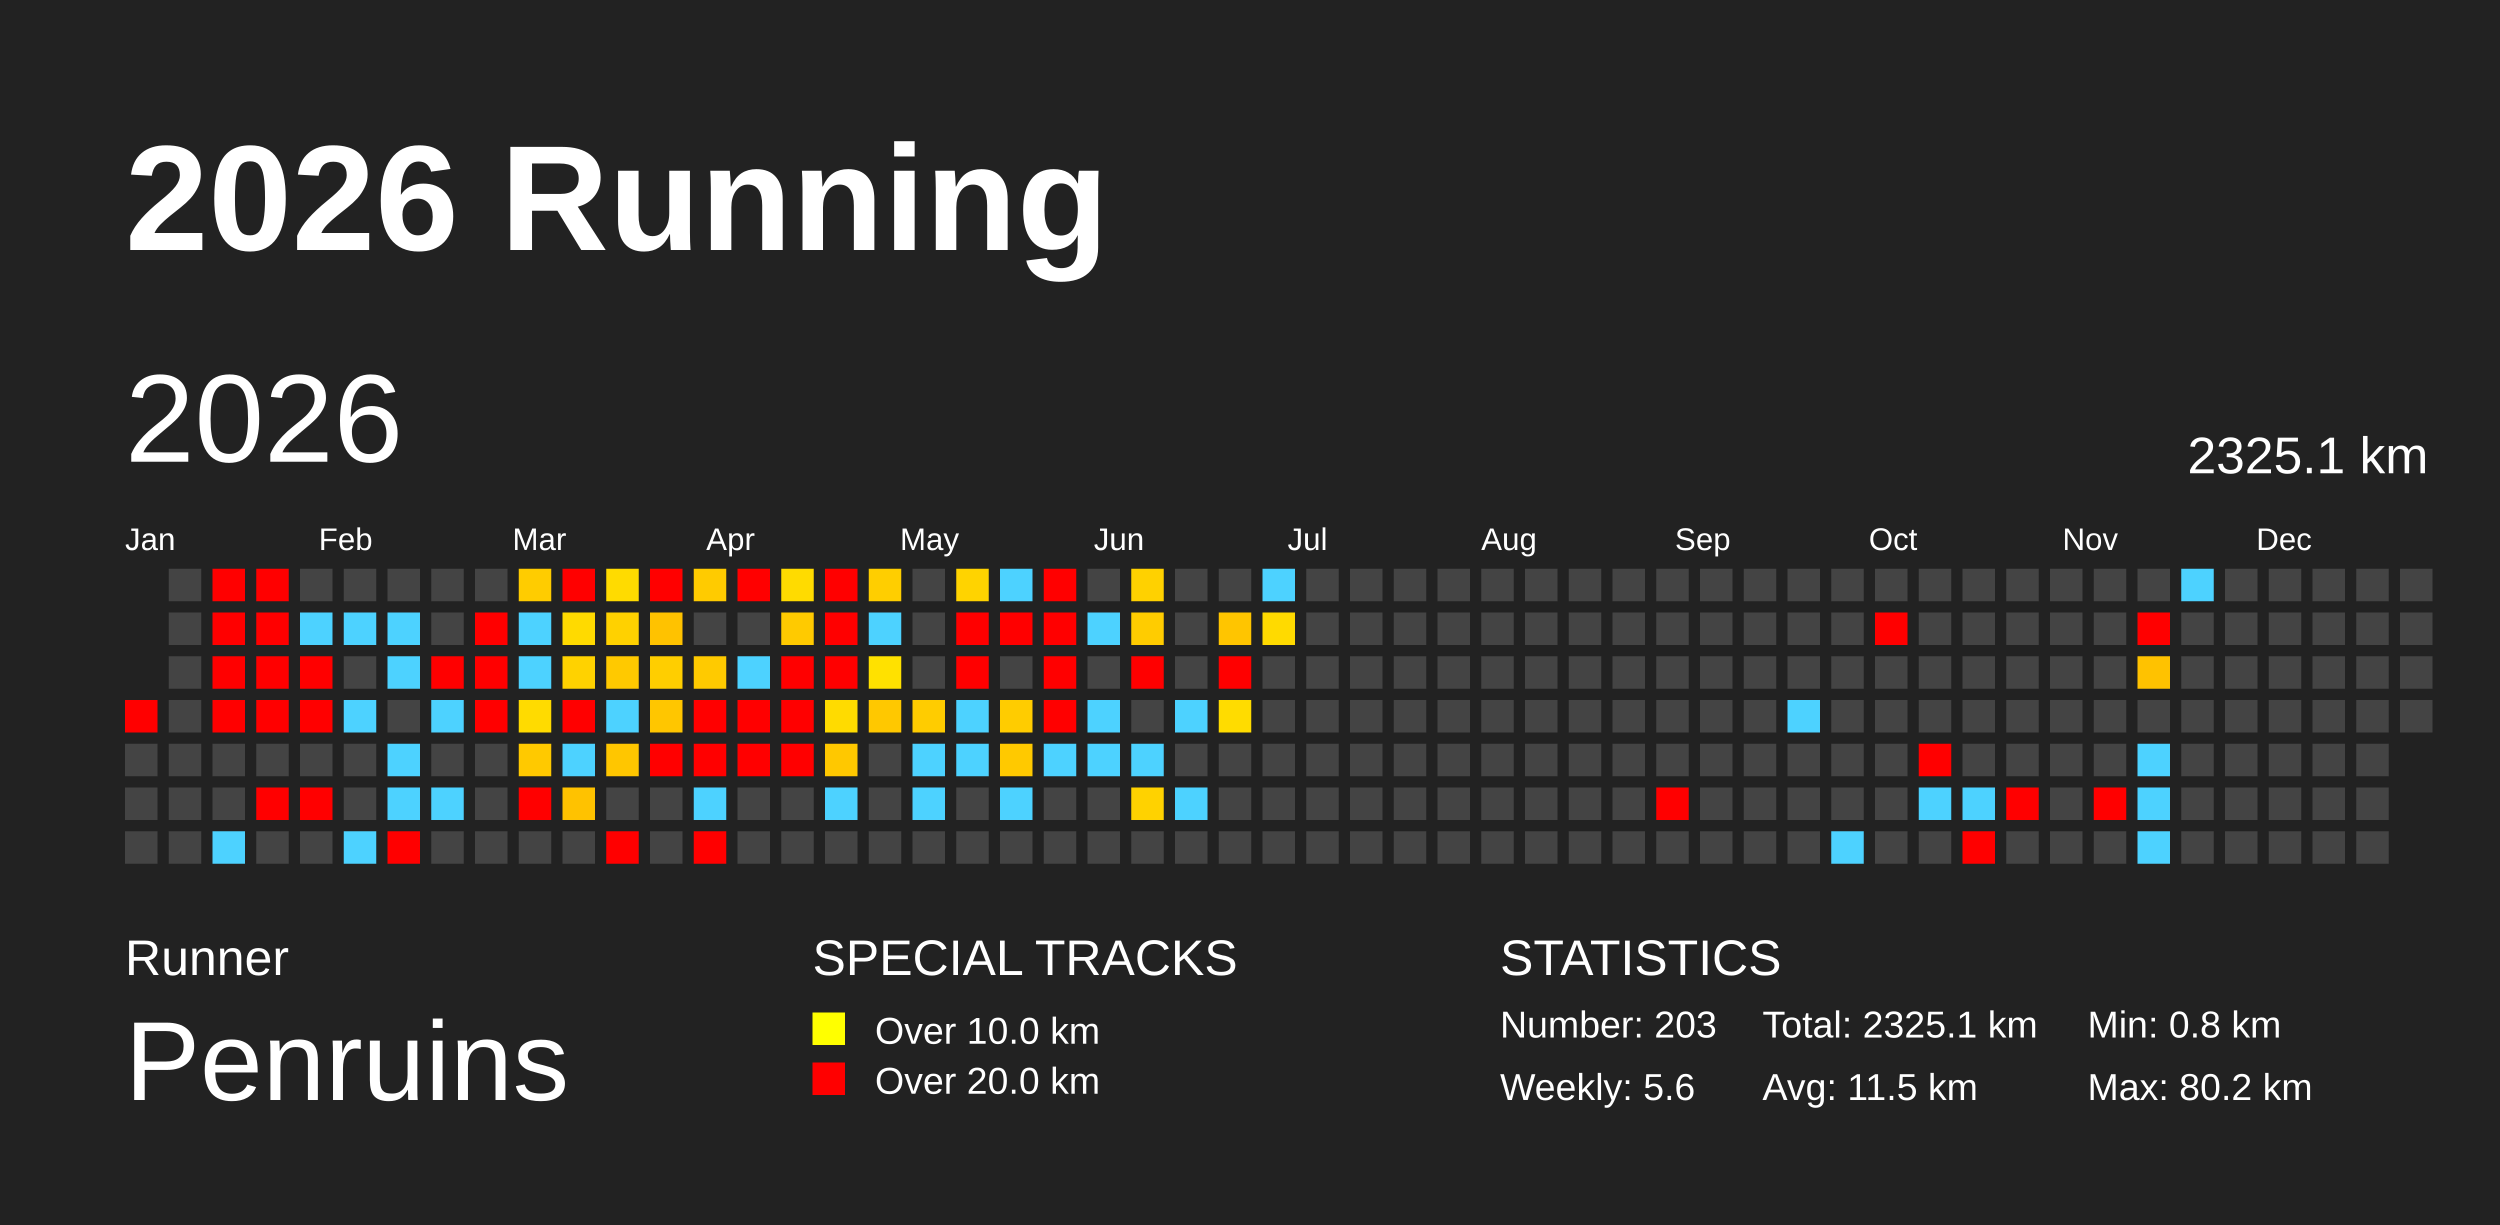
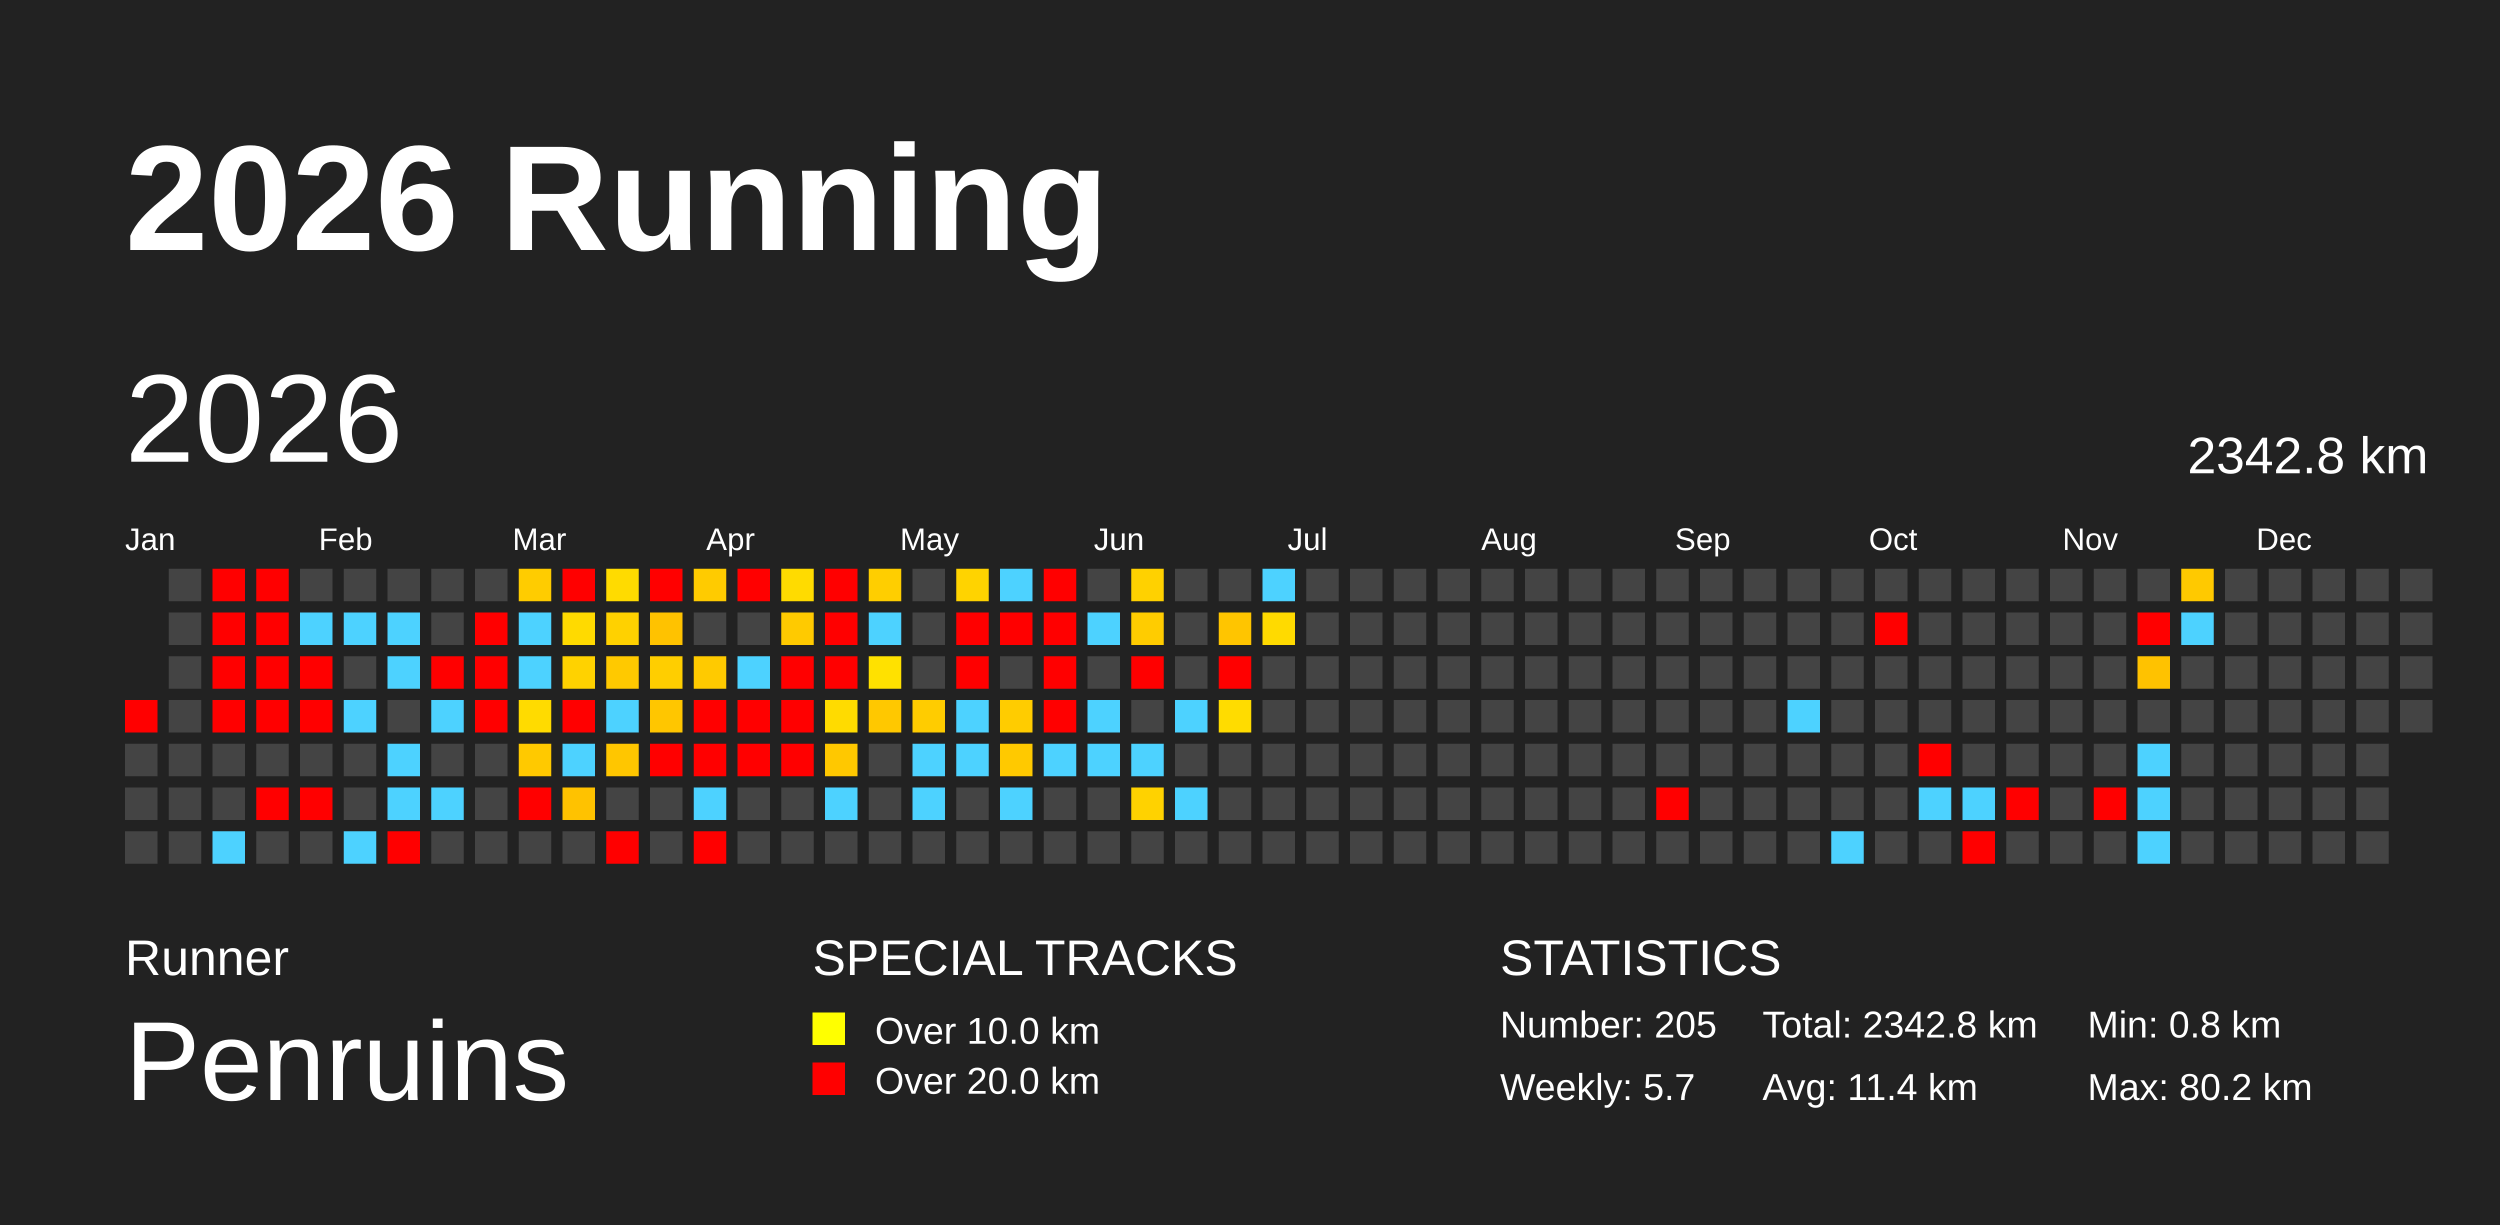
<svg xmlns="http://www.w3.org/2000/svg" baseProfile="full" height="98mm" version="1.1" viewBox="0,0,200,98" width="200mm">
  <defs />
  <rect fill="#222222" height="98" width="200" x="0" y="0" />
  <text fill="#FFFFFF" style="font-size:12px; font-family:Arial; font-weight:bold;" x="10" y="20">2026 Running</text>
  <text fill="#FFFFFF" style="font-size:4px; font-family:Arial" x="10" y="78">Runner</text>
  <text fill="#FFFFFF" style="font-size:9px; font-family:Arial" x="10" y="88">Penruins</text>
  <text fill="#FFFFFF" style="font-size:4px; font-family:Arial" x="65" y="78">SPECIAL TRACKS</text>
  <rect fill="yellow" height="2.6" width="2.6" x="65" y="81" />
  <text fill="#FFFFFF" style="font-size:3px; font-family:Arial" x="70" y="83.5">Over 10.0 km</text>
  <rect fill="red" height="2.6" width="2.6" x="65" y="85" />
  <text fill="#FFFFFF" style="font-size:3px; font-family:Arial" x="70" y="87.5">Over 20.0 km</text>
  <text fill="#FFFFFF" style="font-size:4px; font-family:Arial" x="120" y="78">STATISTICS</text>
-   <text fill="#FFFFFF" style="font-size:3px; font-family:Arial" x="120" y="83">Number: 203</text>
-   <text fill="#FFFFFF" style="font-size:3px; font-family:Arial" x="120" y="88">Weekly: 5.6</text>
-   <text fill="#FFFFFF" style="font-size:3px; font-family:Arial" x="141" y="83">Total: 2325.1 km</text>
-   <text fill="#FFFFFF" style="font-size:3px; font-family:Arial" x="141" y="88">Avg: 11.5 km</text>
+   <text fill="#FFFFFF" style="font-size:3px; font-family:Arial" x="120" y="83">Number: 205</text>
+   <text fill="#FFFFFF" style="font-size:3px; font-family:Arial" x="120" y="88">Weekly: 5.7</text>
+   <text fill="#FFFFFF" style="font-size:3px; font-family:Arial" x="141" y="83">Total: 2342.8 km</text>
+   <text fill="#FFFFFF" style="font-size:3px; font-family:Arial" x="141" y="88">Avg: 11.4 km</text>
  <text fill="#FFFFFF" style="font-size:3px; font-family:Arial" x="167" y="83">Min: 0.8 km</text>
  <text fill="#FFFFFF" style="font-size:3px; font-family:Arial" x="167" y="88">Max: 80.2 km</text>
  <text dominant-baseline="hanging" fill="#FFFFFF" style="font-size:10.0px; font-family:Arial;" x="10" y="30">2026</text>
-   <text dominant-baseline="hanging" fill="#FFFFFF" style="font-size:4.125px; font-family:Arial;" x="175" y="35">2325.1 km</text>
+   <text dominant-baseline="hanging" fill="#FFFFFF" style="font-size:4.125px; font-family:Arial;" x="175" y="35">2342.8 km</text>
  <text fill="#FFFFFF" style="font-size:2.5px; font-family:Arial" x="10.0" y="44">Jan</text>
  <text fill="#FFFFFF" style="font-size:2.5px; font-family:Arial" x="25.5" y="44">Feb</text>
  <text fill="#FFFFFF" style="font-size:2.5px; font-family:Arial" x="41.0" y="44">Mar</text>
  <text fill="#FFFFFF" style="font-size:2.5px; font-family:Arial" x="56.5" y="44">Apr</text>
  <text fill="#FFFFFF" style="font-size:2.5px; font-family:Arial" x="72.0" y="44">May</text>
  <text fill="#FFFFFF" style="font-size:2.5px; font-family:Arial" x="87.5" y="44">Jun</text>
  <text fill="#FFFFFF" style="font-size:2.5px; font-family:Arial" x="103.0" y="44">Jul</text>
  <text fill="#FFFFFF" style="font-size:2.5px; font-family:Arial" x="118.5" y="44">Aug</text>
  <text fill="#FFFFFF" style="font-size:2.5px; font-family:Arial" x="134.0" y="44">Sep</text>
  <text fill="#FFFFFF" style="font-size:2.5px; font-family:Arial" x="149.5" y="44">Oct</text>
  <text fill="#FFFFFF" style="font-size:2.5px; font-family:Arial" x="165.0" y="44">Nov</text>
  <text fill="#FFFFFF" style="font-size:2.5px; font-family:Arial" x="180.5" y="44">Dec</text>
  <rect fill="red" height="2.6" width="2.6" x="10.0" y="56.0" />
  <rect fill="#444444" height="2.6" width="2.6" x="10.0" y="59.5" />
  <rect fill="#444444" height="2.6" width="2.6" x="10.0" y="63.0" />
  <rect fill="#444444" height="2.6" width="2.6" x="10.0" y="66.5" />
  <rect fill="#444444" height="2.6" width="2.6" x="13.5" y="45.5" />
  <rect fill="#444444" height="2.6" width="2.6" x="13.5" y="49.0" />
  <rect fill="#444444" height="2.6" width="2.6" x="13.5" y="52.5" />
  <rect fill="#444444" height="2.6" width="2.6" x="13.5" y="56.0" />
  <rect fill="#444444" height="2.6" width="2.6" x="13.5" y="59.5" />
  <rect fill="#444444" height="2.6" width="2.6" x="13.5" y="63.0" />
  <rect fill="#444444" height="2.6" width="2.6" x="13.5" y="66.5" />
  <rect fill="red" height="2.6" width="2.6" x="17.0" y="45.5" />
  <rect fill="red" height="2.6" width="2.6" x="17.0" y="49.0" />
  <rect fill="red" height="2.6" width="2.6" x="17.0" y="52.5" />
  <rect fill="red" height="2.6" width="2.6" x="17.0" y="56.0" />
  <rect fill="#444444" height="2.6" width="2.6" x="17.0" y="59.5" />
  <rect fill="#444444" height="2.6" width="2.6" x="17.0" y="63.0" />
  <rect fill="#4dd2ff" height="2.6" width="2.6" x="17.0" y="66.5" />
  <rect fill="red" height="2.6" width="2.6" x="20.5" y="45.5" />
  <rect fill="red" height="2.6" width="2.6" x="20.5" y="49.0" />
  <rect fill="red" height="2.6" width="2.6" x="20.5" y="52.5" />
  <rect fill="red" height="2.6" width="2.6" x="20.5" y="56.0" />
  <rect fill="#444444" height="2.6" width="2.6" x="20.5" y="59.5" />
  <rect fill="red" height="2.6" width="2.6" x="20.5" y="63.0" />
  <rect fill="#444444" height="2.6" width="2.6" x="20.5" y="66.5" />
  <rect fill="#444444" height="2.6" width="2.6" x="24.0" y="45.5" />
  <rect fill="#4dd2ff" height="2.6" width="2.6" x="24.0" y="49.0" />
  <rect fill="red" height="2.6" width="2.6" x="24.0" y="52.5" />
  <rect fill="red" height="2.6" width="2.6" x="24.0" y="56.0" />
  <rect fill="#444444" height="2.6" width="2.6" x="24.0" y="59.5" />
  <rect fill="red" height="2.6" width="2.6" x="24.0" y="63.0" />
  <rect fill="#444444" height="2.6" width="2.6" x="24.0" y="66.5" />
  <rect fill="#444444" height="2.6" width="2.6" x="27.5" y="45.5" />
  <rect fill="#4dd2ff" height="2.6" width="2.6" x="27.5" y="49.0" />
  <rect fill="#444444" height="2.6" width="2.6" x="27.5" y="52.5" />
  <rect fill="#4dd2ff" height="2.6" width="2.6" x="27.5" y="56.0" />
  <rect fill="#444444" height="2.6" width="2.6" x="27.5" y="59.5" />
  <rect fill="#444444" height="2.6" width="2.6" x="27.5" y="63.0" />
  <rect fill="#4dd2ff" height="2.6" width="2.6" x="27.5" y="66.5" />
  <rect fill="#444444" height="2.6" width="2.6" x="31.0" y="45.5" />
  <rect fill="#4dd2ff" height="2.6" width="2.6" x="31.0" y="49.0" />
  <rect fill="#4dd2ff" height="2.6" width="2.6" x="31.0" y="52.5" />
  <rect fill="#444444" height="2.6" width="2.6" x="31.0" y="56.0" />
  <rect fill="#4dd2ff" height="2.6" width="2.6" x="31.0" y="59.5" />
  <rect fill="#4dd2ff" height="2.6" width="2.6" x="31.0" y="63.0" />
  <rect fill="red" height="2.6" width="2.6" x="31.0" y="66.5" />
  <rect fill="#444444" height="2.6" width="2.6" x="34.5" y="45.5" />
  <rect fill="#444444" height="2.6" width="2.6" x="34.5" y="49.0" />
  <rect fill="red" height="2.6" width="2.6" x="34.5" y="52.5" />
  <rect fill="#4dd2ff" height="2.6" width="2.6" x="34.5" y="56.0" />
  <rect fill="#444444" height="2.6" width="2.6" x="34.5" y="59.5" />
  <rect fill="#4dd2ff" height="2.6" width="2.6" x="34.5" y="63.0" />
  <rect fill="#444444" height="2.6" width="2.6" x="34.5" y="66.5" />
  <rect fill="#444444" height="2.6" width="2.6" x="38.0" y="45.5" />
  <rect fill="red" height="2.6" width="2.6" x="38.0" y="49.0" />
  <rect fill="red" height="2.6" width="2.6" x="38.0" y="52.5" />
  <rect fill="red" height="2.6" width="2.6" x="38.0" y="56.0" />
  <rect fill="#444444" height="2.6" width="2.6" x="38.0" y="59.5" />
  <rect fill="#444444" height="2.6" width="2.6" x="38.0" y="63.0" />
  <rect fill="#444444" height="2.6" width="2.6" x="38.0" y="66.5" />
  <rect fill="#ffcc00" height="2.6" width="2.6" x="41.5" y="45.5" />
  <rect fill="#4dd2ff" height="2.6" width="2.6" x="41.5" y="49.0" />
  <rect fill="#4dd2ff" height="2.6" width="2.6" x="41.5" y="52.5" />
  <rect fill="#ffdb00" height="2.6" width="2.6" x="41.5" y="56.0" />
  <rect fill="#ffc900" height="2.6" width="2.6" x="41.5" y="59.5" />
  <rect fill="red" height="2.6" width="2.6" x="41.5" y="63.0" />
  <rect fill="#444444" height="2.6" width="2.6" x="41.5" y="66.5" />
  <rect fill="red" height="2.6" width="2.6" x="45.0" y="45.5" />
  <rect fill="#ffda00" height="2.6" width="2.6" x="45.0" y="49.0" />
  <rect fill="#ffd200" height="2.6" width="2.6" x="45.0" y="52.5" />
  <rect fill="red" height="2.6" width="2.6" x="45.0" y="56.0" />
  <rect fill="#4dd2ff" height="2.6" width="2.6" x="45.0" y="59.5" />
  <rect fill="#ffc200" height="2.6" width="2.6" x="45.0" y="63.0" />
  <rect fill="#444444" height="2.6" width="2.6" x="45.0" y="66.5" />
  <rect fill="#ffdb00" height="2.6" width="2.6" x="48.5" y="45.5" />
  <rect fill="#ffd100" height="2.6" width="2.6" x="48.5" y="49.0" />
  <rect fill="#ffc900" height="2.6" width="2.6" x="48.5" y="52.5" />
  <rect fill="#4dd2ff" height="2.6" width="2.6" x="48.5" y="56.0" />
  <rect fill="#ffc600" height="2.6" width="2.6" x="48.5" y="59.5" />
  <rect fill="#444444" height="2.6" width="2.6" x="48.5" y="63.0" />
  <rect fill="red" height="2.6" width="2.6" x="48.5" y="66.5" />
  <rect fill="red" height="2.6" width="2.6" x="52.0" y="45.5" />
  <rect fill="#ffc200" height="2.6" width="2.6" x="52.0" y="49.0" />
  <rect fill="#ffce00" height="2.6" width="2.6" x="52.0" y="52.5" />
  <rect fill="#ffc600" height="2.6" width="2.6" x="52.0" y="56.0" />
  <rect fill="red" height="2.6" width="2.6" x="52.0" y="59.5" />
  <rect fill="#444444" height="2.6" width="2.6" x="52.0" y="63.0" />
  <rect fill="#444444" height="2.6" width="2.6" x="52.0" y="66.5" />
  <rect fill="#ffcb00" height="2.6" width="2.6" x="55.5" y="45.5" />
  <rect fill="#444444" height="2.6" width="2.6" x="55.5" y="49.0" />
  <rect fill="#ffca00" height="2.6" width="2.6" x="55.5" y="52.5" />
  <rect fill="red" height="2.6" width="2.6" x="55.5" y="56.0" />
  <rect fill="red" height="2.6" width="2.6" x="55.5" y="59.5" />
  <rect fill="#4dd2ff" height="2.6" width="2.6" x="55.5" y="63.0" />
  <rect fill="red" height="2.6" width="2.6" x="55.5" y="66.5" />
  <rect fill="red" height="2.6" width="2.6" x="59.0" y="45.5" />
  <rect fill="#444444" height="2.6" width="2.6" x="59.0" y="49.0" />
  <rect fill="#4dd2ff" height="2.6" width="2.6" x="59.0" y="52.5" />
  <rect fill="red" height="2.6" width="2.6" x="59.0" y="56.0" />
  <rect fill="red" height="2.6" width="2.6" x="59.0" y="59.5" />
  <rect fill="#444444" height="2.6" width="2.6" x="59.0" y="63.0" />
  <rect fill="#444444" height="2.6" width="2.6" x="59.0" y="66.5" />
  <rect fill="#ffdb00" height="2.6" width="2.6" x="62.5" y="45.5" />
  <rect fill="#ffca00" height="2.6" width="2.6" x="62.5" y="49.0" />
  <rect fill="red" height="2.6" width="2.6" x="62.5" y="52.5" />
  <rect fill="red" height="2.6" width="2.6" x="62.5" y="56.0" />
  <rect fill="red" height="2.6" width="2.6" x="62.5" y="59.5" />
  <rect fill="#444444" height="2.6" width="2.6" x="62.5" y="63.0" />
  <rect fill="#444444" height="2.6" width="2.6" x="62.5" y="66.5" />
  <rect fill="red" height="2.6" width="2.6" x="66.0" y="45.5" />
  <rect fill="red" height="2.6" width="2.6" x="66.0" y="49.0" />
  <rect fill="red" height="2.6" width="2.6" x="66.0" y="52.5" />
  <rect fill="#ffdb00" height="2.6" width="2.6" x="66.0" y="56.0" />
  <rect fill="#ffc800" height="2.6" width="2.6" x="66.0" y="59.5" />
  <rect fill="#4dd2ff" height="2.6" width="2.6" x="66.0" y="63.0" />
  <rect fill="#444444" height="2.6" width="2.6" x="66.0" y="66.5" />
  <rect fill="#ffce00" height="2.6" width="2.6" x="69.5" y="45.5" />
  <rect fill="#4dd2ff" height="2.6" width="2.6" x="69.5" y="49.0" />
  <rect fill="#ffe100" height="2.6" width="2.6" x="69.5" y="52.5" />
  <rect fill="#ffc800" height="2.6" width="2.6" x="69.5" y="56.0" />
  <rect fill="#444444" height="2.6" width="2.6" x="69.5" y="59.5" />
  <rect fill="#444444" height="2.6" width="2.6" x="69.5" y="63.0" />
  <rect fill="#444444" height="2.6" width="2.6" x="69.5" y="66.5" />
  <rect fill="#444444" height="2.6" width="2.6" x="73.0" y="45.5" />
  <rect fill="#444444" height="2.6" width="2.6" x="73.0" y="49.0" />
  <rect fill="#444444" height="2.6" width="2.6" x="73.0" y="52.5" />
  <rect fill="#ffcc00" height="2.6" width="2.6" x="73.0" y="56.0" />
  <rect fill="#4dd2ff" height="2.6" width="2.6" x="73.0" y="59.5" />
  <rect fill="#4dd2ff" height="2.6" width="2.6" x="73.0" y="63.0" />
  <rect fill="#444444" height="2.6" width="2.6" x="73.0" y="66.5" />
  <rect fill="#ffd300" height="2.6" width="2.6" x="76.5" y="45.5" />
  <rect fill="red" height="2.6" width="2.6" x="76.5" y="49.0" />
  <rect fill="red" height="2.6" width="2.6" x="76.5" y="52.5" />
  <rect fill="#4dd2ff" height="2.6" width="2.6" x="76.5" y="56.0" />
  <rect fill="#4dd2ff" height="2.6" width="2.6" x="76.5" y="59.5" />
  <rect fill="#444444" height="2.6" width="2.6" x="76.5" y="63.0" />
  <rect fill="#444444" height="2.6" width="2.6" x="76.5" y="66.5" />
  <rect fill="#4dd2ff" height="2.6" width="2.6" x="80.0" y="45.5" />
  <rect fill="red" height="2.6" width="2.6" x="80.0" y="49.0" />
  <rect fill="#444444" height="2.6" width="2.6" x="80.0" y="52.5" />
  <rect fill="#ffcc00" height="2.6" width="2.6" x="80.0" y="56.0" />
  <rect fill="#ffc900" height="2.6" width="2.6" x="80.0" y="59.5" />
  <rect fill="#4dd2ff" height="2.6" width="2.6" x="80.0" y="63.0" />
  <rect fill="#444444" height="2.6" width="2.6" x="80.0" y="66.5" />
  <rect fill="red" height="2.6" width="2.6" x="83.5" y="45.5" />
  <rect fill="red" height="2.6" width="2.6" x="83.5" y="49.0" />
  <rect fill="red" height="2.6" width="2.6" x="83.5" y="52.5" />
  <rect fill="red" height="2.6" width="2.6" x="83.5" y="56.0" />
  <rect fill="#4dd2ff" height="2.6" width="2.6" x="83.5" y="59.5" />
  <rect fill="#444444" height="2.6" width="2.6" x="83.5" y="63.0" />
  <rect fill="#444444" height="2.6" width="2.6" x="83.5" y="66.5" />
  <rect fill="#444444" height="2.6" width="2.6" x="87.0" y="45.5" />
  <rect fill="#4dd2ff" height="2.6" width="2.6" x="87.0" y="49.0" />
  <rect fill="#444444" height="2.6" width="2.6" x="87.0" y="52.5" />
  <rect fill="#4dd2ff" height="2.6" width="2.6" x="87.0" y="56.0" />
  <rect fill="#4dd2ff" height="2.6" width="2.6" x="87.0" y="59.5" />
  <rect fill="#444444" height="2.6" width="2.6" x="87.0" y="63.0" />
  <rect fill="#444444" height="2.6" width="2.6" x="87.0" y="66.5" />
  <rect fill="#ffd100" height="2.6" width="2.6" x="90.5" y="45.5" />
  <rect fill="#ffcc00" height="2.6" width="2.6" x="90.5" y="49.0" />
  <rect fill="red" height="2.6" width="2.6" x="90.5" y="52.5" />
  <rect fill="#444444" height="2.6" width="2.6" x="90.5" y="56.0" />
  <rect fill="#4dd2ff" height="2.6" width="2.6" x="90.5" y="59.5" />
  <rect fill="#ffd200" height="2.6" width="2.6" x="90.5" y="63.0" />
  <rect fill="#444444" height="2.6" width="2.6" x="90.5" y="66.5" />
  <rect fill="#444444" height="2.6" width="2.6" x="94.0" y="45.5" />
  <rect fill="#444444" height="2.6" width="2.6" x="94.0" y="49.0" />
  <rect fill="#444444" height="2.6" width="2.6" x="94.0" y="52.5" />
  <rect fill="#4dd2ff" height="2.6" width="2.6" x="94.0" y="56.0" />
  <rect fill="#444444" height="2.6" width="2.6" x="94.0" y="59.5" />
  <rect fill="#4dd2ff" height="2.6" width="2.6" x="94.0" y="63.0" />
  <rect fill="#444444" height="2.6" width="2.6" x="94.0" y="66.5" />
  <rect fill="#444444" height="2.6" width="2.6" x="97.5" y="45.5" />
  <rect fill="#ffc500" height="2.6" width="2.6" x="97.5" y="49.0" />
  <rect fill="red" height="2.6" width="2.6" x="97.5" y="52.5" />
  <rect fill="#ffdc00" height="2.6" width="2.6" x="97.5" y="56.0" />
  <rect fill="#444444" height="2.6" width="2.6" x="97.5" y="59.5" />
  <rect fill="#444444" height="2.6" width="2.6" x="97.5" y="63.0" />
  <rect fill="#444444" height="2.6" width="2.6" x="97.5" y="66.5" />
  <rect fill="#4dd2ff" height="2.6" width="2.6" x="101.0" y="45.5" />
  <rect fill="#ffda00" height="2.6" width="2.6" x="101.0" y="49.0" />
  <rect fill="#444444" height="2.6" width="2.6" x="101.0" y="52.5" />
  <rect fill="#444444" height="2.6" width="2.6" x="101.0" y="56.0" />
  <rect fill="#444444" height="2.6" width="2.6" x="101.0" y="59.5" />
  <rect fill="#444444" height="2.6" width="2.6" x="101.0" y="63.0" />
  <rect fill="#444444" height="2.6" width="2.6" x="101.0" y="66.5" />
  <rect fill="#444444" height="2.6" width="2.6" x="104.5" y="45.5" />
  <rect fill="#444444" height="2.6" width="2.6" x="104.5" y="49.0" />
  <rect fill="#444444" height="2.6" width="2.6" x="104.5" y="52.5" />
  <rect fill="#444444" height="2.6" width="2.6" x="104.5" y="56.0" />
  <rect fill="#444444" height="2.6" width="2.6" x="104.5" y="59.5" />
  <rect fill="#444444" height="2.6" width="2.6" x="104.5" y="63.0" />
  <rect fill="#444444" height="2.6" width="2.6" x="104.5" y="66.5" />
  <rect fill="#444444" height="2.6" width="2.6" x="108.0" y="45.5" />
  <rect fill="#444444" height="2.6" width="2.6" x="108.0" y="49.0" />
  <rect fill="#444444" height="2.6" width="2.6" x="108.0" y="52.5" />
  <rect fill="#444444" height="2.6" width="2.6" x="108.0" y="56.0" />
  <rect fill="#444444" height="2.6" width="2.6" x="108.0" y="59.5" />
  <rect fill="#444444" height="2.6" width="2.6" x="108.0" y="63.0" />
  <rect fill="#444444" height="2.6" width="2.6" x="108.0" y="66.5" />
  <rect fill="#444444" height="2.6" width="2.6" x="111.5" y="45.5" />
  <rect fill="#444444" height="2.6" width="2.6" x="111.5" y="49.0" />
  <rect fill="#444444" height="2.6" width="2.6" x="111.5" y="52.5" />
  <rect fill="#444444" height="2.6" width="2.6" x="111.5" y="56.0" />
  <rect fill="#444444" height="2.6" width="2.6" x="111.5" y="59.5" />
  <rect fill="#444444" height="2.6" width="2.6" x="111.5" y="63.0" />
  <rect fill="#444444" height="2.6" width="2.6" x="111.5" y="66.5" />
  <rect fill="#444444" height="2.6" width="2.6" x="115.0" y="45.5" />
  <rect fill="#444444" height="2.6" width="2.6" x="115.0" y="49.0" />
  <rect fill="#444444" height="2.6" width="2.6" x="115.0" y="52.5" />
  <rect fill="#444444" height="2.6" width="2.6" x="115.0" y="56.0" />
  <rect fill="#444444" height="2.6" width="2.6" x="115.0" y="59.5" />
  <rect fill="#444444" height="2.6" width="2.6" x="115.0" y="63.0" />
  <rect fill="#444444" height="2.6" width="2.6" x="115.0" y="66.5" />
  <rect fill="#444444" height="2.6" width="2.6" x="118.5" y="45.5" />
  <rect fill="#444444" height="2.6" width="2.6" x="118.5" y="49.0" />
  <rect fill="#444444" height="2.6" width="2.6" x="118.5" y="52.5" />
  <rect fill="#444444" height="2.6" width="2.6" x="118.5" y="56.0" />
  <rect fill="#444444" height="2.6" width="2.6" x="118.5" y="59.5" />
  <rect fill="#444444" height="2.6" width="2.6" x="118.5" y="63.0" />
  <rect fill="#444444" height="2.6" width="2.6" x="118.5" y="66.5" />
  <rect fill="#444444" height="2.6" width="2.6" x="122.0" y="45.5" />
  <rect fill="#444444" height="2.6" width="2.6" x="122.0" y="49.0" />
  <rect fill="#444444" height="2.6" width="2.6" x="122.0" y="52.5" />
  <rect fill="#444444" height="2.6" width="2.6" x="122.0" y="56.0" />
  <rect fill="#444444" height="2.6" width="2.6" x="122.0" y="59.5" />
  <rect fill="#444444" height="2.6" width="2.6" x="122.0" y="63.0" />
  <rect fill="#444444" height="2.6" width="2.6" x="122.0" y="66.5" />
  <rect fill="#444444" height="2.6" width="2.6" x="125.5" y="45.5" />
  <rect fill="#444444" height="2.6" width="2.6" x="125.5" y="49.0" />
  <rect fill="#444444" height="2.6" width="2.6" x="125.5" y="52.5" />
  <rect fill="#444444" height="2.6" width="2.6" x="125.5" y="56.0" />
  <rect fill="#444444" height="2.6" width="2.6" x="125.5" y="59.5" />
  <rect fill="#444444" height="2.6" width="2.6" x="125.5" y="63.0" />
  <rect fill="#444444" height="2.6" width="2.6" x="125.5" y="66.5" />
  <rect fill="#444444" height="2.6" width="2.6" x="129.0" y="45.5" />
  <rect fill="#444444" height="2.6" width="2.6" x="129.0" y="49.0" />
  <rect fill="#444444" height="2.6" width="2.6" x="129.0" y="52.5" />
  <rect fill="#444444" height="2.6" width="2.6" x="129.0" y="56.0" />
  <rect fill="#444444" height="2.6" width="2.6" x="129.0" y="59.5" />
  <rect fill="#444444" height="2.6" width="2.6" x="129.0" y="63.0" />
  <rect fill="#444444" height="2.6" width="2.6" x="129.0" y="66.5" />
  <rect fill="#444444" height="2.6" width="2.6" x="132.5" y="45.5" />
  <rect fill="#444444" height="2.6" width="2.6" x="132.5" y="49.0" />
  <rect fill="#444444" height="2.6" width="2.6" x="132.5" y="52.5" />
  <rect fill="#444444" height="2.6" width="2.6" x="132.5" y="56.0" />
  <rect fill="#444444" height="2.6" width="2.6" x="132.5" y="59.5" />
  <rect fill="red" height="2.6" width="2.6" x="132.5" y="63.0" />
  <rect fill="#444444" height="2.6" width="2.6" x="132.5" y="66.5" />
  <rect fill="#444444" height="2.6" width="2.6" x="136.0" y="45.5" />
  <rect fill="#444444" height="2.6" width="2.6" x="136.0" y="49.0" />
  <rect fill="#444444" height="2.6" width="2.6" x="136.0" y="52.5" />
  <rect fill="#444444" height="2.6" width="2.6" x="136.0" y="56.0" />
  <rect fill="#444444" height="2.6" width="2.6" x="136.0" y="59.5" />
  <rect fill="#444444" height="2.6" width="2.6" x="136.0" y="63.0" />
  <rect fill="#444444" height="2.6" width="2.6" x="136.0" y="66.5" />
  <rect fill="#444444" height="2.6" width="2.6" x="139.5" y="45.5" />
  <rect fill="#444444" height="2.6" width="2.6" x="139.5" y="49.0" />
  <rect fill="#444444" height="2.6" width="2.6" x="139.5" y="52.5" />
  <rect fill="#444444" height="2.6" width="2.6" x="139.5" y="56.0" />
  <rect fill="#444444" height="2.6" width="2.6" x="139.5" y="59.5" />
  <rect fill="#444444" height="2.6" width="2.6" x="139.5" y="63.0" />
  <rect fill="#444444" height="2.6" width="2.6" x="139.5" y="66.5" />
  <rect fill="#444444" height="2.6" width="2.6" x="143.0" y="45.5" />
  <rect fill="#444444" height="2.6" width="2.6" x="143.0" y="49.0" />
  <rect fill="#444444" height="2.6" width="2.6" x="143.0" y="52.5" />
  <rect fill="#4dd2ff" height="2.6" width="2.6" x="143.0" y="56.0" />
  <rect fill="#444444" height="2.6" width="2.6" x="143.0" y="59.5" />
  <rect fill="#444444" height="2.6" width="2.6" x="143.0" y="63.0" />
  <rect fill="#444444" height="2.6" width="2.6" x="143.0" y="66.5" />
  <rect fill="#444444" height="2.6" width="2.6" x="146.5" y="45.5" />
  <rect fill="#444444" height="2.6" width="2.6" x="146.5" y="49.0" />
  <rect fill="#444444" height="2.6" width="2.6" x="146.5" y="52.5" />
  <rect fill="#444444" height="2.6" width="2.6" x="146.5" y="56.0" />
  <rect fill="#444444" height="2.6" width="2.6" x="146.5" y="59.5" />
  <rect fill="#444444" height="2.6" width="2.6" x="146.5" y="63.0" />
  <rect fill="#4dd2ff" height="2.6" width="2.6" x="146.5" y="66.5" />
  <rect fill="#444444" height="2.6" width="2.6" x="150.0" y="45.5" />
  <rect fill="red" height="2.6" width="2.6" x="150.0" y="49.0" />
  <rect fill="#444444" height="2.6" width="2.6" x="150.0" y="52.5" />
  <rect fill="#444444" height="2.6" width="2.6" x="150.0" y="56.0" />
  <rect fill="#444444" height="2.6" width="2.6" x="150.0" y="59.5" />
  <rect fill="#444444" height="2.6" width="2.6" x="150.0" y="63.0" />
  <rect fill="#444444" height="2.6" width="2.6" x="150.0" y="66.5" />
  <rect fill="#444444" height="2.6" width="2.6" x="153.5" y="45.5" />
  <rect fill="#444444" height="2.6" width="2.6" x="153.5" y="49.0" />
  <rect fill="#444444" height="2.6" width="2.6" x="153.5" y="52.5" />
  <rect fill="#444444" height="2.6" width="2.6" x="153.5" y="56.0" />
  <rect fill="red" height="2.6" width="2.6" x="153.5" y="59.5" />
  <rect fill="#4dd2ff" height="2.6" width="2.6" x="153.5" y="63.0" />
  <rect fill="#444444" height="2.6" width="2.6" x="153.5" y="66.5" />
  <rect fill="#444444" height="2.6" width="2.6" x="157.0" y="45.5" />
  <rect fill="#444444" height="2.6" width="2.6" x="157.0" y="49.0" />
  <rect fill="#444444" height="2.6" width="2.6" x="157.0" y="52.5" />
  <rect fill="#444444" height="2.6" width="2.6" x="157.0" y="56.0" />
  <rect fill="#444444" height="2.6" width="2.6" x="157.0" y="59.5" />
  <rect fill="#4dd2ff" height="2.6" width="2.6" x="157.0" y="63.0" />
  <rect fill="red" height="2.6" width="2.6" x="157.0" y="66.5" />
  <rect fill="#444444" height="2.6" width="2.6" x="160.5" y="45.5" />
  <rect fill="#444444" height="2.6" width="2.6" x="160.5" y="49.0" />
  <rect fill="#444444" height="2.6" width="2.6" x="160.5" y="52.5" />
  <rect fill="#444444" height="2.6" width="2.6" x="160.5" y="56.0" />
  <rect fill="#444444" height="2.6" width="2.6" x="160.5" y="59.5" />
  <rect fill="red" height="2.6" width="2.6" x="160.5" y="63.0" />
  <rect fill="#444444" height="2.6" width="2.6" x="160.5" y="66.5" />
  <rect fill="#444444" height="2.6" width="2.6" x="164.0" y="45.5" />
  <rect fill="#444444" height="2.6" width="2.6" x="164.0" y="49.0" />
  <rect fill="#444444" height="2.6" width="2.6" x="164.0" y="52.5" />
  <rect fill="#444444" height="2.6" width="2.6" x="164.0" y="56.0" />
  <rect fill="#444444" height="2.6" width="2.6" x="164.0" y="59.5" />
  <rect fill="#444444" height="2.6" width="2.6" x="164.0" y="63.0" />
  <rect fill="#444444" height="2.6" width="2.6" x="164.0" y="66.5" />
  <rect fill="#444444" height="2.6" width="2.6" x="167.5" y="45.5" />
  <rect fill="#444444" height="2.6" width="2.6" x="167.5" y="49.0" />
  <rect fill="#444444" height="2.6" width="2.6" x="167.5" y="52.5" />
  <rect fill="#444444" height="2.6" width="2.6" x="167.5" y="56.0" />
  <rect fill="#444444" height="2.6" width="2.6" x="167.5" y="59.5" />
  <rect fill="red" height="2.6" width="2.6" x="167.5" y="63.0" />
  <rect fill="#444444" height="2.6" width="2.6" x="167.5" y="66.5" />
  <rect fill="#444444" height="2.6" width="2.6" x="171.0" y="45.5" />
  <rect fill="red" height="2.6" width="2.6" x="171.0" y="49.0" />
  <rect fill="#ffc200" height="2.6" width="2.6" x="171.0" y="52.5" />
  <rect fill="#444444" height="2.6" width="2.6" x="171.0" y="56.0" />
  <rect fill="#4dd2ff" height="2.6" width="2.6" x="171.0" y="59.5" />
  <rect fill="#4dd2ff" height="2.6" width="2.6" x="171.0" y="63.0" />
  <rect fill="#4dd2ff" height="2.6" width="2.6" x="171.0" y="66.5" />
-   <rect fill="#4dd2ff" height="2.6" width="2.6" x="174.5" y="45.5" />
-   <rect fill="#444444" height="2.6" width="2.6" x="174.5" y="49.0" />
+   <rect fill="#ffc900" height="2.6" width="2.6" x="174.5" y="45.5" />
+   <rect fill="#4dd2ff" height="2.6" width="2.6" x="174.5" y="49.0" />
  <rect fill="#444444" height="2.6" width="2.6" x="174.5" y="52.5" />
  <rect fill="#444444" height="2.6" width="2.6" x="174.5" y="56.0" />
  <rect fill="#444444" height="2.6" width="2.6" x="174.5" y="59.5" />
  <rect fill="#444444" height="2.6" width="2.6" x="174.5" y="63.0" />
  <rect fill="#444444" height="2.6" width="2.6" x="174.5" y="66.5" />
  <rect fill="#444444" height="2.6" width="2.6" x="178.0" y="45.5" />
  <rect fill="#444444" height="2.6" width="2.6" x="178.0" y="49.0" />
  <rect fill="#444444" height="2.6" width="2.6" x="178.0" y="52.5" />
  <rect fill="#444444" height="2.6" width="2.6" x="178.0" y="56.0" />
  <rect fill="#444444" height="2.6" width="2.6" x="178.0" y="59.5" />
  <rect fill="#444444" height="2.6" width="2.6" x="178.0" y="63.0" />
  <rect fill="#444444" height="2.6" width="2.6" x="178.0" y="66.5" />
  <rect fill="#444444" height="2.6" width="2.6" x="181.5" y="45.5" />
  <rect fill="#444444" height="2.6" width="2.6" x="181.5" y="49.0" />
  <rect fill="#444444" height="2.6" width="2.6" x="181.5" y="52.5" />
  <rect fill="#444444" height="2.6" width="2.6" x="181.5" y="56.0" />
  <rect fill="#444444" height="2.6" width="2.6" x="181.5" y="59.5" />
  <rect fill="#444444" height="2.6" width="2.6" x="181.5" y="63.0" />
  <rect fill="#444444" height="2.6" width="2.6" x="181.5" y="66.5" />
  <rect fill="#444444" height="2.6" width="2.6" x="185.0" y="45.5" />
  <rect fill="#444444" height="2.6" width="2.6" x="185.0" y="49.0" />
  <rect fill="#444444" height="2.6" width="2.6" x="185.0" y="52.5" />
  <rect fill="#444444" height="2.6" width="2.6" x="185.0" y="56.0" />
  <rect fill="#444444" height="2.6" width="2.6" x="185.0" y="59.5" />
  <rect fill="#444444" height="2.6" width="2.6" x="185.0" y="63.0" />
  <rect fill="#444444" height="2.6" width="2.6" x="185.0" y="66.5" />
  <rect fill="#444444" height="2.6" width="2.6" x="188.5" y="45.5" />
  <rect fill="#444444" height="2.6" width="2.6" x="188.5" y="49.0" />
  <rect fill="#444444" height="2.6" width="2.6" x="188.5" y="52.5" />
  <rect fill="#444444" height="2.6" width="2.6" x="188.5" y="56.0" />
  <rect fill="#444444" height="2.6" width="2.6" x="188.5" y="59.5" />
  <rect fill="#444444" height="2.6" width="2.6" x="188.5" y="63.0" />
  <rect fill="#444444" height="2.6" width="2.6" x="188.5" y="66.5" />
  <rect fill="#444444" height="2.6" width="2.6" x="192.0" y="45.5" />
  <rect fill="#444444" height="2.6" width="2.6" x="192.0" y="49.0" />
  <rect fill="#444444" height="2.6" width="2.6" x="192.0" y="52.5" />
  <rect fill="#444444" height="2.6" width="2.6" x="192.0" y="56.0" />
</svg>
